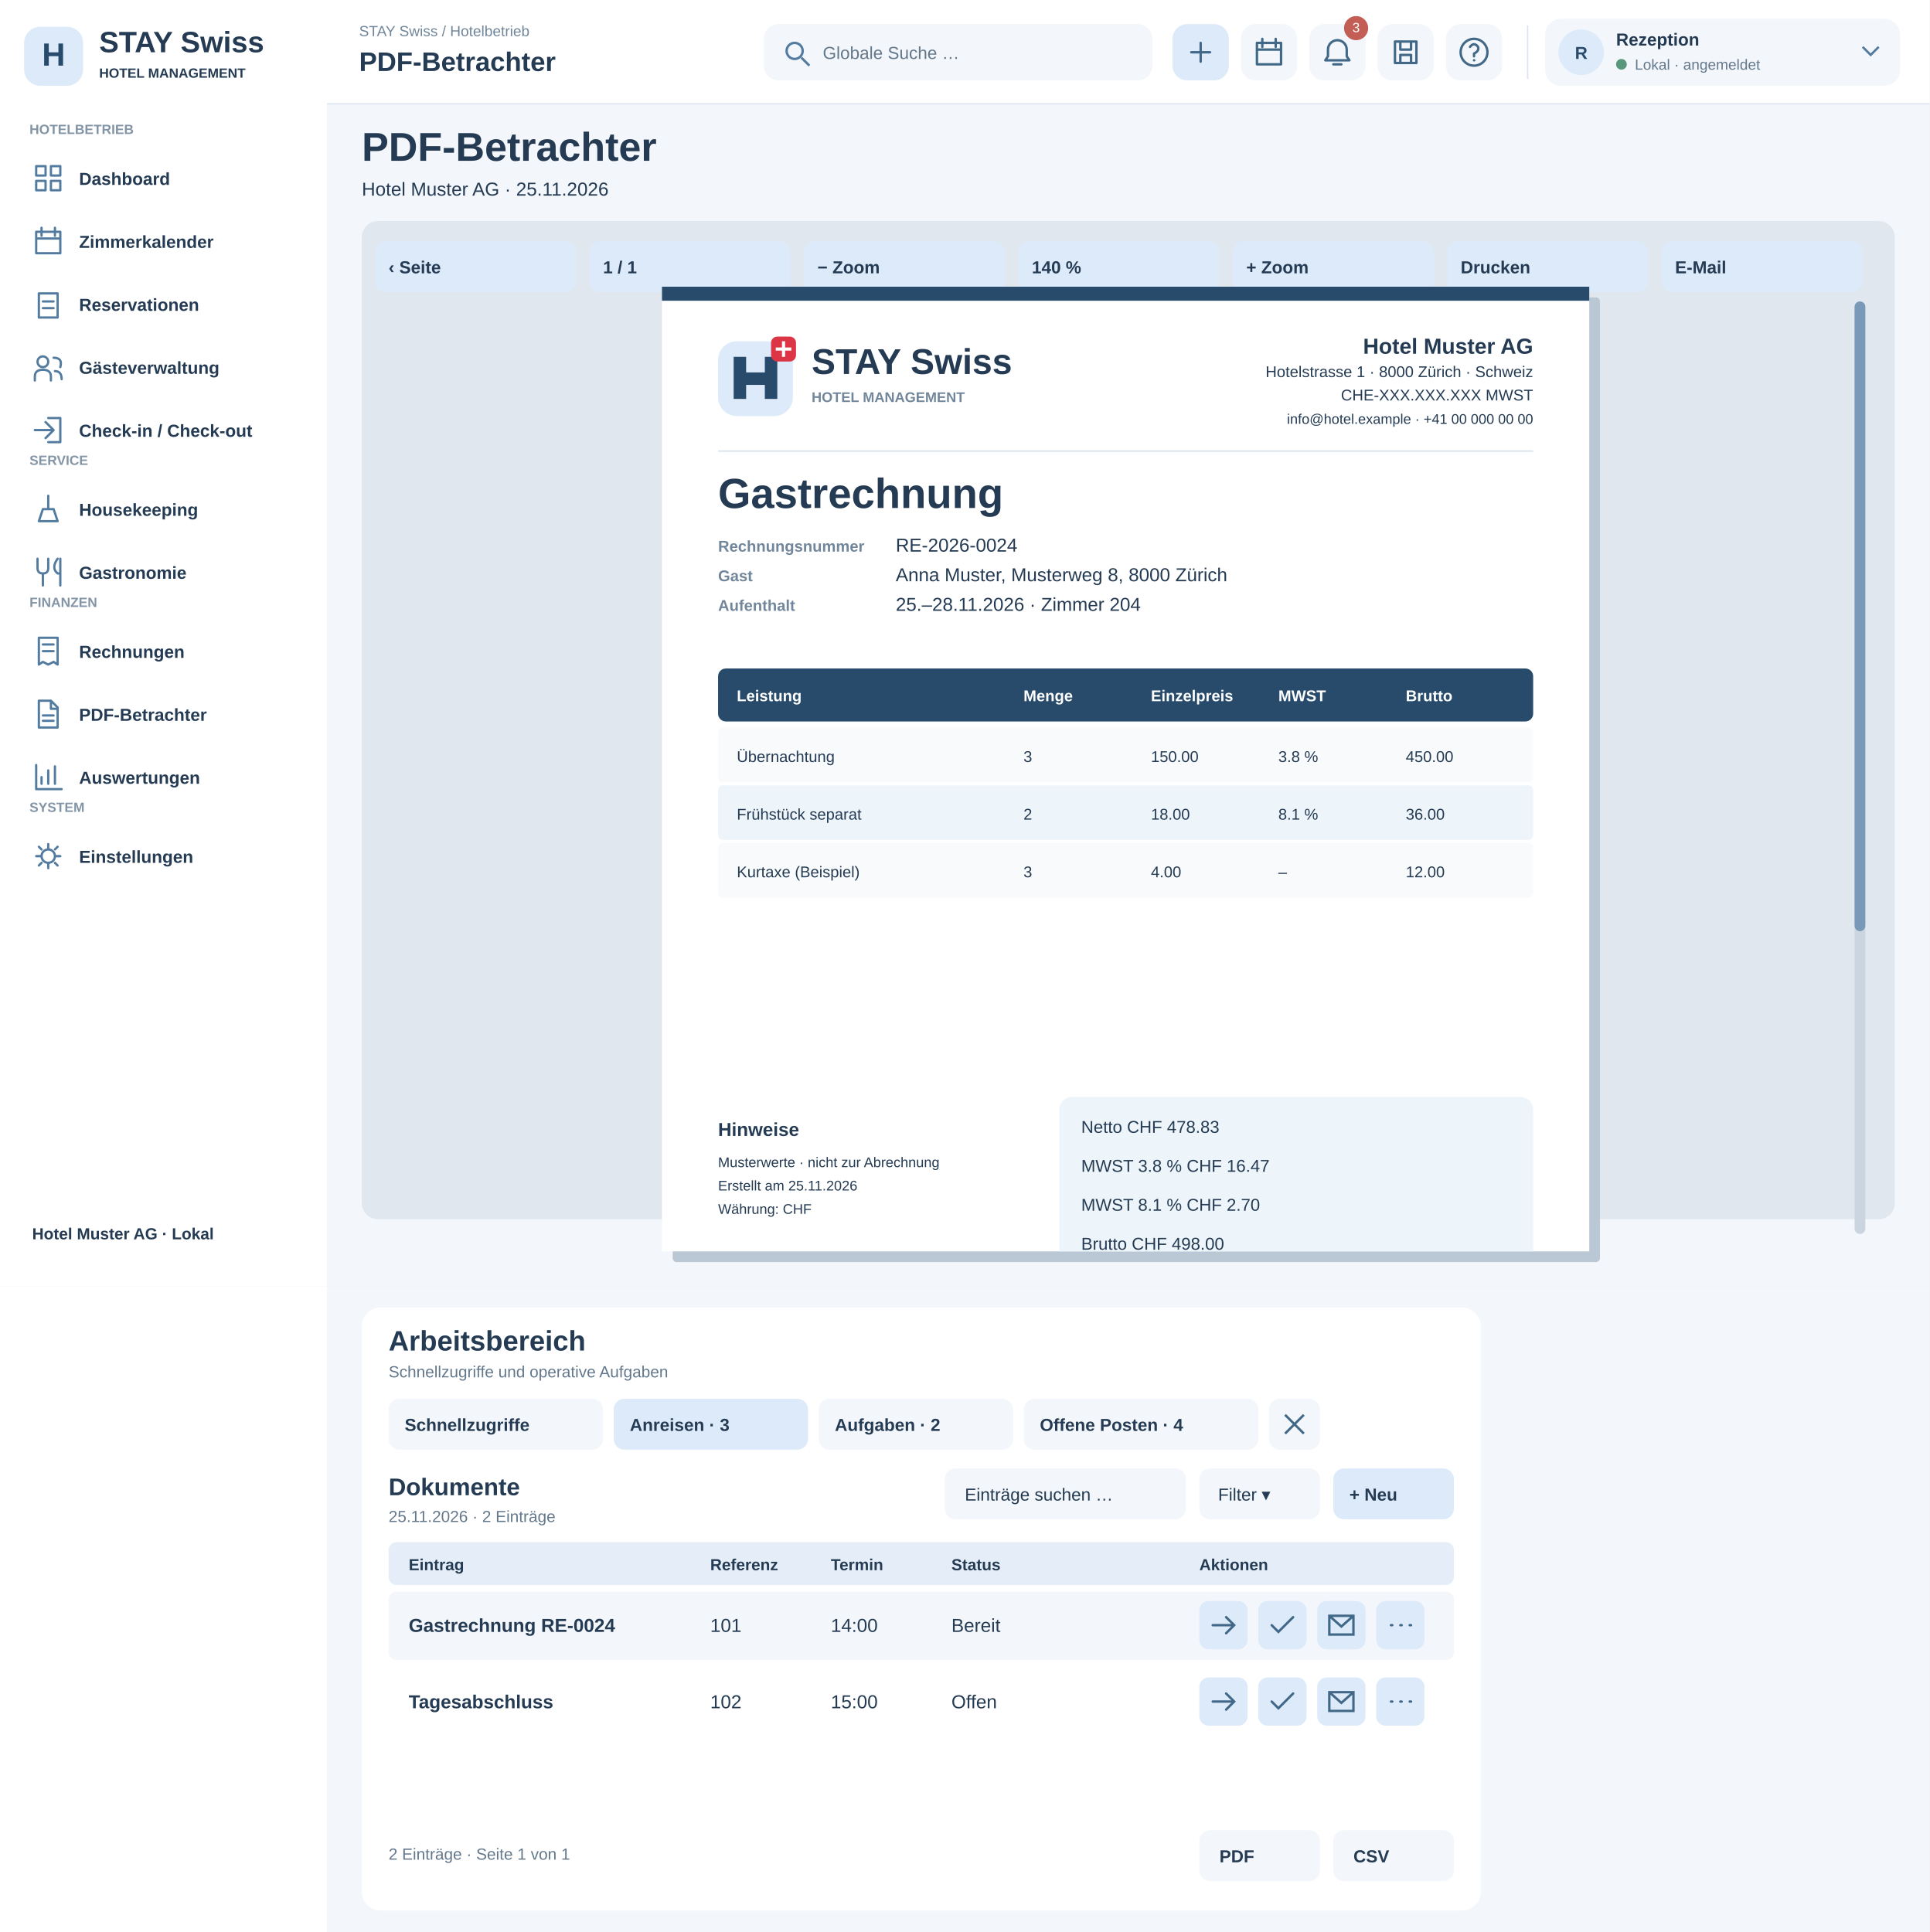
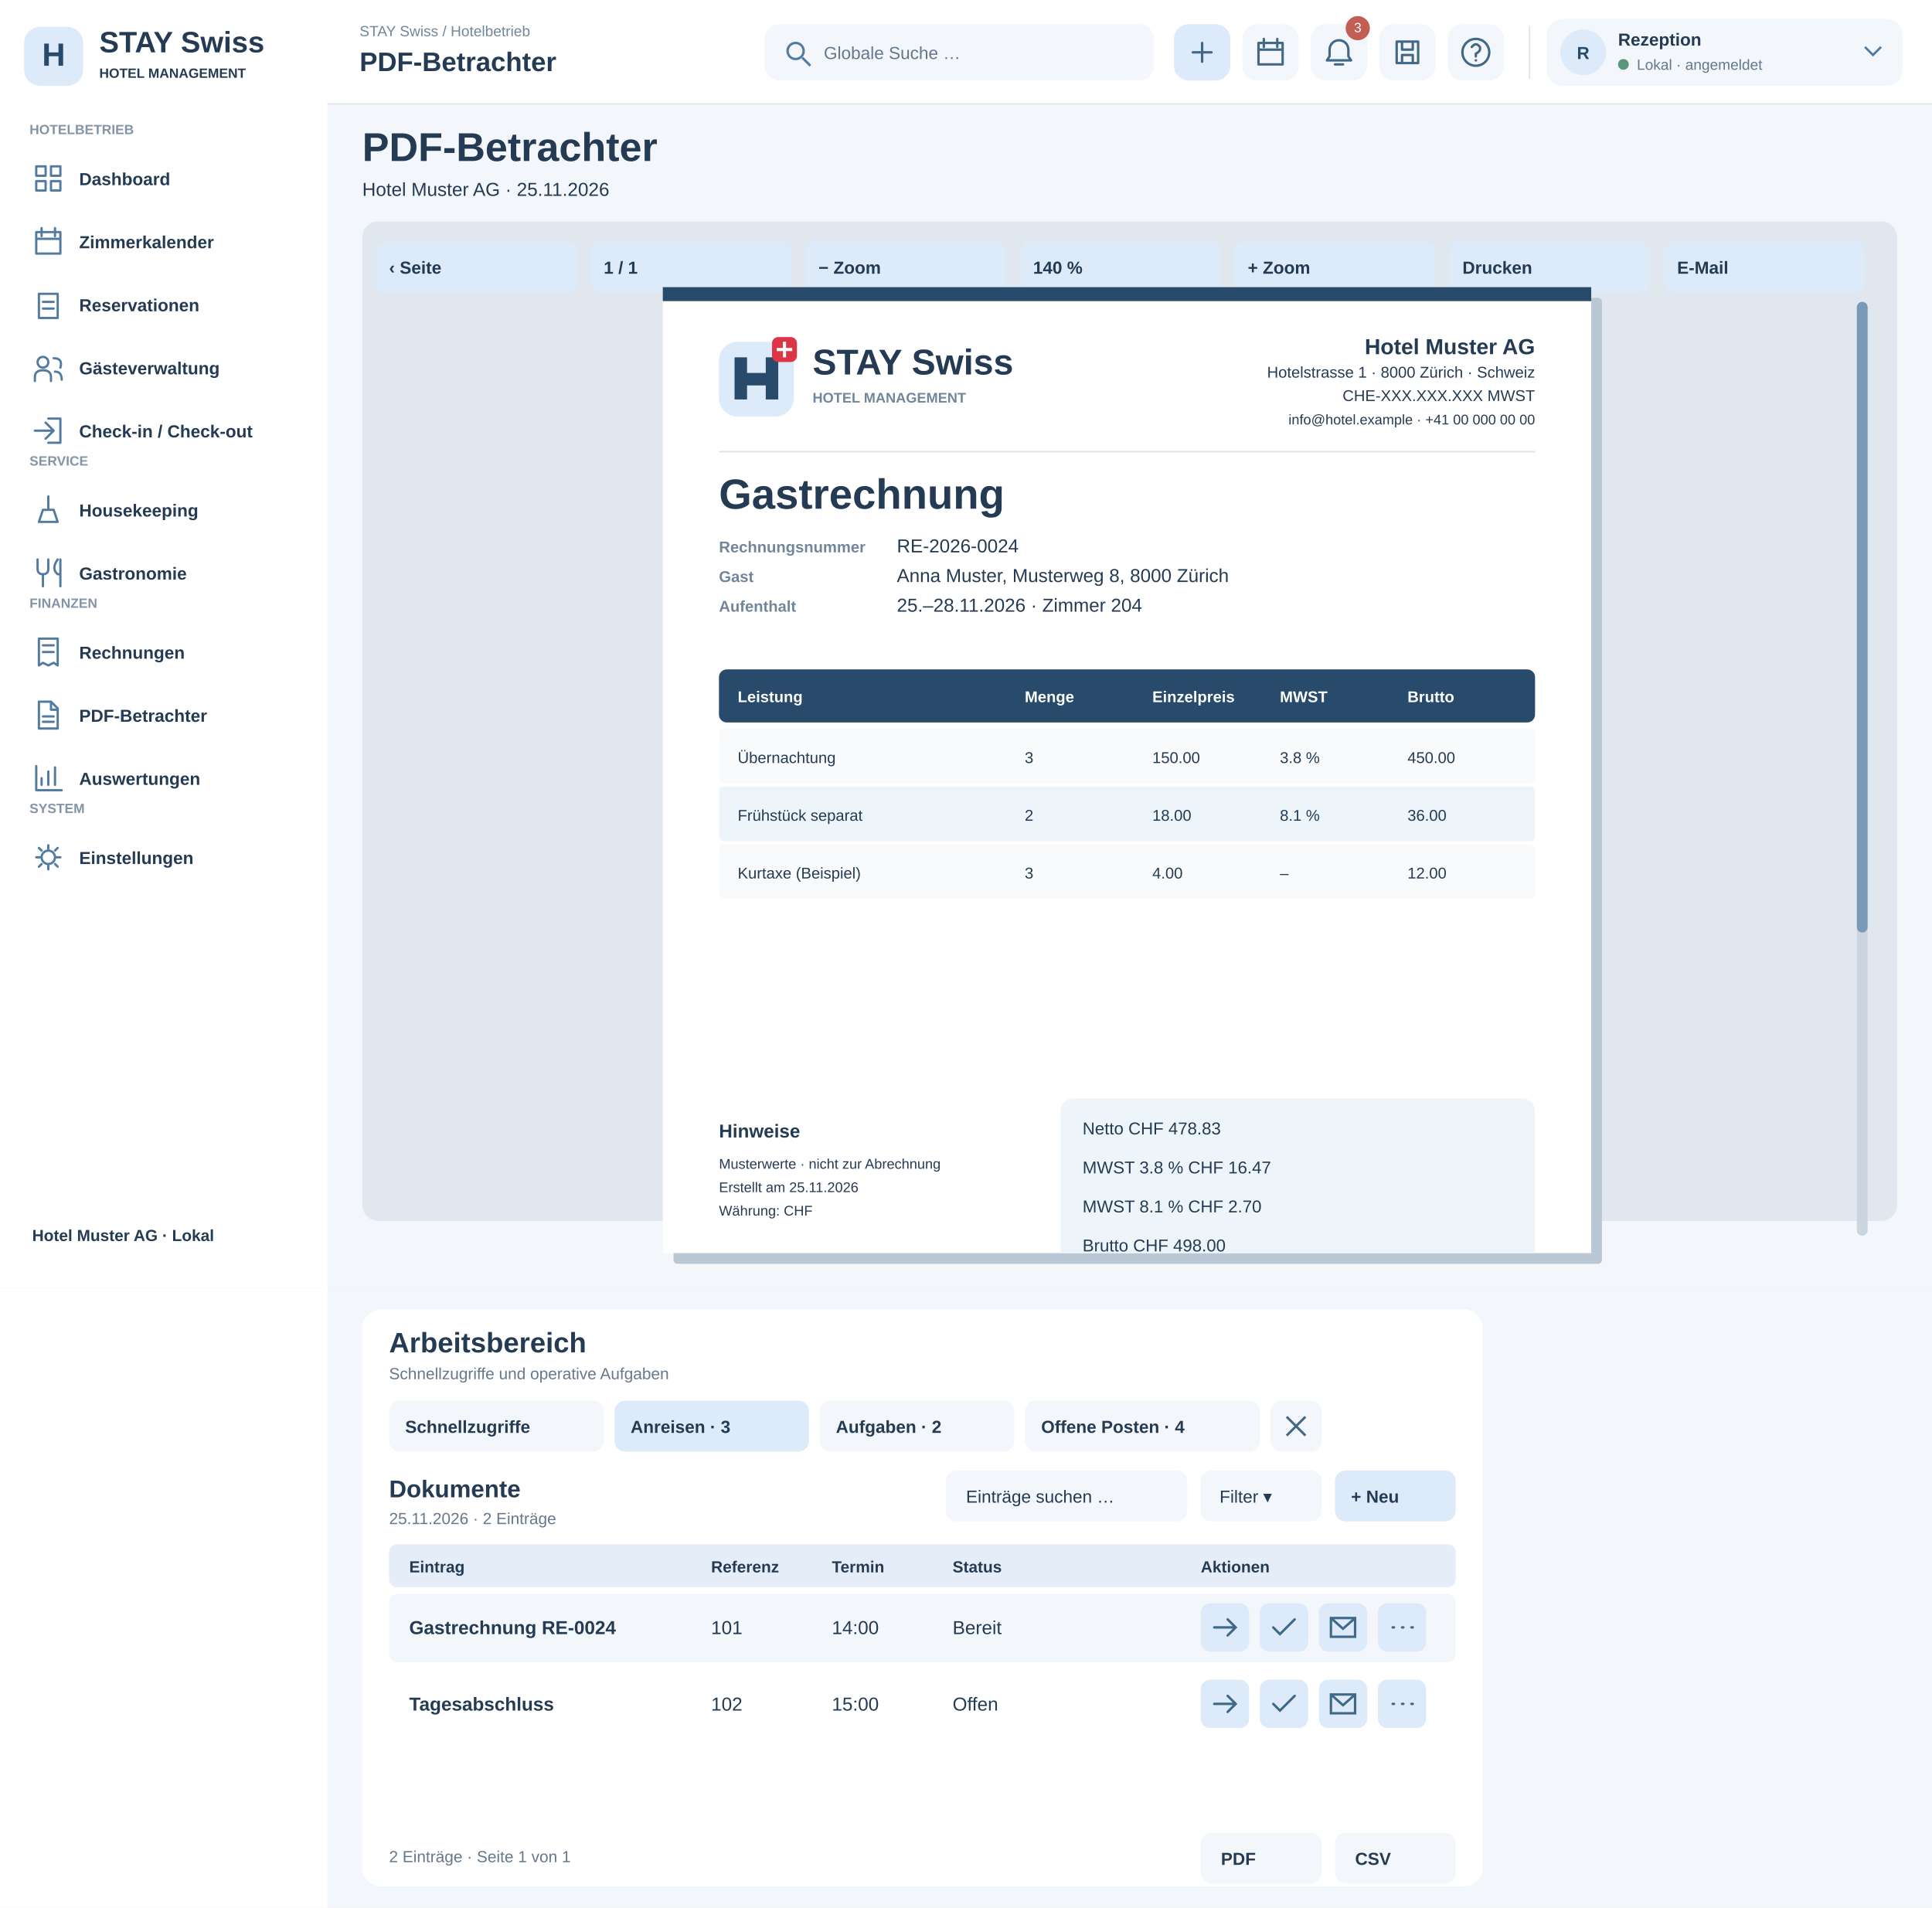
- <svg xmlns="http://www.w3.org/2000/svg" width="1440" height="1442" viewBox="0 0 1440 1442">
+ <svg xmlns="http://www.w3.org/2000/svg" width="1440" height="1422" viewBox="0 0 1440 1422">
  <rect x="0" y="0" width="1440" height="960" fill="#f3f6fa" rx="0" />
  <rect x="0" y="0" width="244" height="960" fill="#fff" rx="0" />
  <rect x="18" y="20" width="44" height="44" fill="#dceafa" rx="12" />
  <text x="40" y="49" font-family="Arial,sans-serif" font-size="24" font-weight="700" fill="#284a6b" text-anchor="middle">H</text>
  <text x="74" y="39" font-family="Arial,sans-serif" font-size="22" font-weight="700" fill="#243b53" text-anchor="start">STAY Swiss</text>
  <text x="74" y="58" font-family="Arial,sans-serif" font-size="10" font-weight="600" fill="#243b53" text-anchor="start">HOTEL MANAGEMENT</text>
  <text x="22" y="100" font-family="Arial,sans-serif" font-size="10" font-weight="700" fill="#8294a5" text-anchor="start">HOTELBETRIEB</text>
  <rect x="12" y="112" width="220" height="42" fill="#fff" rx="9" />
  <g transform="translate(24,121)" fill="none" stroke="#527b9f" stroke-width="1.7" stroke-linecap="round" stroke-linejoin="round">
    <path d="M3 3h7v7H3zM14 3h7v7h-7zM3 14h7v7H3zM14 14h7v7h-7z" />
  </g>
  <text x="59" y="138" font-family="Arial,sans-serif" font-size="13" font-weight="600" fill="#243b53" text-anchor="start">Dashboard</text>
  <rect x="12" y="159" width="220" height="42" fill="#fff" rx="9" />
  <g transform="translate(24,168)" fill="none" stroke="#527b9f" stroke-width="1.7" stroke-linecap="round" stroke-linejoin="round">
    <path d="M3 5h18v16H3zM7 2v6M17 2v6M3 10h18" />
  </g>
  <text x="59" y="185" font-family="Arial,sans-serif" font-size="13" font-weight="600" fill="#243b53" text-anchor="start">Zimmerkalender</text>
  <rect x="12" y="206" width="220" height="42" fill="#fff" rx="9" />
  <g transform="translate(24,215)" fill="none" stroke="#527b9f" stroke-width="1.7" stroke-linecap="round" stroke-linejoin="round">
    <path d="M5 4h14v18H5zM8 10h8M8 15h8" />
  </g>
  <text x="59" y="232" font-family="Arial,sans-serif" font-size="13" font-weight="600" fill="#243b53" text-anchor="start">Reservationen</text>
  <rect x="12" y="253" width="220" height="42" fill="#fff" rx="9" />
  <g transform="translate(24,262)" fill="none" stroke="#527b9f" stroke-width="1.7" stroke-linecap="round" stroke-linejoin="round">
    <path d="M8 12a4 4 0 1 0 0-8a4 4 0 1 0 0 8M2 22v-3q0-5 6-5t6 5v3M16 5q7 0 5 7M17 15q5 0 5 6" />
  </g>
  <text x="59" y="279" font-family="Arial,sans-serif" font-size="13" font-weight="600" fill="#243b53" text-anchor="start">Gästeverwaltung</text>
  <rect x="12" y="300" width="220" height="42" fill="#fff" rx="9" />
  <g transform="translate(24,309)" fill="none" stroke="#527b9f" stroke-width="1.7" stroke-linecap="round" stroke-linejoin="round">
    <path d="M12 3h9v18h-9M2 12h14M10 6l6 6-6 6" />
  </g>
  <text x="59" y="326" font-family="Arial,sans-serif" font-size="13" font-weight="600" fill="#243b53" text-anchor="start">Check-in / Check-out</text>
  <text x="22" y="347" font-family="Arial,sans-serif" font-size="10" font-weight="700" fill="#8294a5" text-anchor="start">SERVICE</text>
  <rect x="12" y="359" width="220" height="42" fill="#fff" rx="9" />
  <g transform="translate(24,368)" fill="none" stroke="#527b9f" stroke-width="1.7" stroke-linecap="round" stroke-linejoin="round">
    <path d="M5 21h14l-3-9H8zM12 12V2" />
  </g>
  <text x="59" y="385" font-family="Arial,sans-serif" font-size="13" font-weight="600" fill="#243b53" text-anchor="start">Housekeeping</text>
  <rect x="12" y="406" width="220" height="42" fill="#fff" rx="9" />
  <g transform="translate(24,415)" fill="none" stroke="#527b9f" stroke-width="1.7" stroke-linecap="round" stroke-linejoin="round">
    <path d="M4 2v7q0 4 4 4t4-4V2M8 13v9M19 2q-5 7 0 11h2M21 2v20" />
  </g>
  <text x="59" y="432" font-family="Arial,sans-serif" font-size="13" font-weight="600" fill="#243b53" text-anchor="start">Gastronomie</text>
  <text x="22" y="453" font-family="Arial,sans-serif" font-size="10" font-weight="700" fill="#8294a5" text-anchor="start">FINANZEN</text>
  <rect x="12" y="465" width="220" height="42" fill="#fff" rx="9" />
  <g transform="translate(24,474)" fill="none" stroke="#527b9f" stroke-width="1.7" stroke-linecap="round" stroke-linejoin="round">
    <path d="M5 2h14v20l-3-2-4 2-4-2-3 2zM8 7h8M8 12h8" />
  </g>
  <text x="59" y="491" font-family="Arial,sans-serif" font-size="13" font-weight="600" fill="#243b53" text-anchor="start">Rechnungen</text>
  <rect x="12" y="512" width="220" height="42" fill="#fff" rx="9" />
  <g transform="translate(24,521)" fill="none" stroke="#527b9f" stroke-width="1.7" stroke-linecap="round" stroke-linejoin="round">
    <path d="M5 2h9l5 5v15H5zM14 2v6h5M8 13h8M8 17h8" />
  </g>
  <text x="59" y="538" font-family="Arial,sans-serif" font-size="13" font-weight="600" fill="#243b53" text-anchor="start">PDF-Betrachter</text>
  <rect x="12" y="559" width="220" height="42" fill="#fff" rx="9" />
  <g transform="translate(24,568)" fill="none" stroke="#527b9f" stroke-width="1.7" stroke-linecap="round" stroke-linejoin="round">
    <path d="M3 3v18h19M7 17v-5M12 17V7M17 17V4" />
  </g>
  <text x="59" y="585" font-family="Arial,sans-serif" font-size="13" font-weight="600" fill="#243b53" text-anchor="start">Auswertungen</text>
  <text x="22" y="606" font-family="Arial,sans-serif" font-size="10" font-weight="700" fill="#8294a5" text-anchor="start">SYSTEM</text>
  <rect x="12" y="618" width="220" height="42" fill="#fff" rx="9" />
  <g transform="translate(24,627)" fill="none" stroke="#527b9f" stroke-width="1.7" stroke-linecap="round" stroke-linejoin="round">
    <path d="M12 3v3M12 18v3M3 12h3M18 12h3M5 5l2 2M17 17l2 2M5 19l2-2M17 7l2-2M12 7a5 5 0 1 0 0 10a5 5 0 1 0 0-10" />
  </g>
  <text x="59" y="644" font-family="Arial,sans-serif" font-size="13" font-weight="600" fill="#243b53" text-anchor="start">Einstellungen</text>
  <text x="24" y="925" font-family="Arial,sans-serif" font-size="12" font-weight="600" fill="#243b53" text-anchor="start">Hotel Muster AG · Lokal</text>
  <text x="270" y="120" font-family="Arial" font-size="30" font-weight="700" fill="#243b53">PDF-Betrachter</text>
  <text x="270" y="146" font-family="Arial" font-size="14" font-weight="400" fill="#243b53">Hotel Muster AG · 25.11.2026</text>
  <rect x="270" y="165" width="1144" height="745" rx="12" fill="#e1e7ee" />
  <rect x="280" y="180" width="150" height="38" rx="8" fill="#dceafa" />
  <text x="290" y="204" font-family="Arial" font-size="13" font-weight="700" fill="#243b53">‹ Seite</text>
  <rect x="440" y="180" width="150" height="38" rx="8" fill="#dceafa" />
  <text x="450" y="204" font-family="Arial" font-size="13" font-weight="700" fill="#243b53">1 / 1</text>
  <rect x="600" y="180" width="150" height="38" rx="8" fill="#dceafa" />
  <text x="610" y="204" font-family="Arial" font-size="13" font-weight="700" fill="#243b53">− Zoom</text>
  <rect x="760" y="180" width="150" height="38" rx="8" fill="#dceafa" />
  <text x="770" y="204" font-family="Arial" font-size="13" font-weight="700" fill="#243b53">140 %</text>
  <rect x="920" y="180" width="150" height="38" rx="8" fill="#dceafa" />
  <text x="930" y="204" font-family="Arial" font-size="13" font-weight="700" fill="#243b53">+ Zoom</text>
  <rect x="1080" y="180" width="150" height="38" rx="8" fill="#dceafa" />
  <text x="1090" y="204" font-family="Arial" font-size="13" font-weight="700" fill="#243b53">Drucken</text>
  <rect x="1240" y="180" width="150" height="38" rx="8" fill="#dceafa" />
  <text x="1250" y="204" font-family="Arial" font-size="13" font-weight="700" fill="#243b53">E-Mail</text>
  <g id="original-invoice">
    <rect x="502" y="222" width="692" height="720" rx="3" fill="#bac8d5" />
    <svg x="494" y="214" width="692" height="720" viewBox="0 0 595 842" preserveAspectRatio="xMidYMin slice">
      <rect x="0" y="0" width="595" height="842" rx="0" fill="#fff" />
      <rect x="0" y="0" width="595" height="9" rx="0" fill="#284a6b" />
      <rect x="36" y="35" width="48" height="48" rx="12" fill="#dceafa" />
      <path d="M46 72V45H54V55H66V45H74V72H66V63H54V72Z" fill="#284a6b" />
      <rect x="70" y="32" width="16" height="16" rx="4" fill="#dc3545" />
      <path d="M78 35v10m-5-5h10" stroke="white" stroke-width="2" />
      <text x="96" y="56" font-family="Arial,sans-serif" font-size="23" font-weight="700" fill="#243b53" text-anchor="start">STAY Swiss</text>
      <text x="96" y="74" font-family="Arial,sans-serif" font-size="9" font-weight="700" fill="#71869a" text-anchor="start">HOTEL MANAGEMENT</text>
      <text x="559" y="43" font-family="Arial,sans-serif" font-size="14" font-weight="700" fill="#243b53" text-anchor="end">Hotel Muster AG</text>
      <text x="559" y="58" font-family="Arial,sans-serif" font-size="10" font-weight="400" fill="#243b53" text-anchor="end">Hotelstrasse 1 · 8000 Zürich · Schweiz</text>
      <text x="559" y="73" font-family="Arial,sans-serif" font-size="10" font-weight="400" fill="#243b53" text-anchor="end">CHE-XXX.XXX.XXX MWST</text>
      <text x="559" y="88" font-family="Arial,sans-serif" font-size="9" font-weight="400" fill="#243b53" text-anchor="end">info@hotel.example · +41 00 000 00 00</text>
      <rect x="36" y="105" width="523" height="1" rx="0" fill="#dce5ee" />
      <text x="36" y="142" font-family="Arial,sans-serif" font-size="27" font-weight="700" fill="#243b53" text-anchor="start">Gastrechnung</text>
      <text x="36" y="170" font-family="Arial,sans-serif" font-size="10" font-weight="700" fill="#71869a" text-anchor="start">Rechnungsnummer</text>
      <text x="150" y="170" font-family="Arial,sans-serif" font-size="12" font-weight="400" fill="#243b53" text-anchor="start">RE-2026-0024</text>
      <text x="36" y="189" font-family="Arial,sans-serif" font-size="10" font-weight="700" fill="#71869a" text-anchor="start">Gast</text>
      <text x="150" y="189" font-family="Arial,sans-serif" font-size="12" font-weight="400" fill="#243b53" text-anchor="start">Anna Muster, Musterweg 8, 8000 Zürich</text>
      <text x="36" y="208" font-family="Arial,sans-serif" font-size="10" font-weight="700" fill="#71869a" text-anchor="start">Aufenthalt</text>
      <text x="150" y="208" font-family="Arial,sans-serif" font-size="12" font-weight="400" fill="#243b53" text-anchor="start">25.–28.11.2026 · Zimmer 204</text>
      <rect x="36" y="245" width="523" height="34" rx="5" fill="#284a6b" />
      <text x="48" y="266" font-family="Arial,sans-serif" font-size="10" font-weight="700" fill="#fff" text-anchor="start">Leistung</text>
      <text x="231.96" y="266" font-family="Arial,sans-serif" font-size="10" font-weight="700" fill="#fff" text-anchor="start">Menge</text>
      <text x="313.72" y="266" font-family="Arial,sans-serif" font-size="10" font-weight="700" fill="#fff" text-anchor="start">Einzelpreis</text>
      <text x="395.48" y="266" font-family="Arial,sans-serif" font-size="10" font-weight="700" fill="#fff" text-anchor="start">MWST</text>
      <text x="477.24" y="266" font-family="Arial,sans-serif" font-size="10" font-weight="700" fill="#fff" text-anchor="start">Brutto</text>
      <rect x="36" y="283" width="523" height="35" rx="3" fill="#f8fafc" />
      <text x="48" y="305" font-family="Arial,sans-serif" font-size="10" font-weight="400" fill="#243b53" text-anchor="start">Übernachtung</text>
      <text x="231.96" y="305" font-family="Arial,sans-serif" font-size="10" font-weight="400" fill="#243b53" text-anchor="start">3</text>
      <text x="313.72" y="305" font-family="Arial,sans-serif" font-size="10" font-weight="400" fill="#243b53" text-anchor="start">150.00</text>
      <text x="395.48" y="305" font-family="Arial,sans-serif" font-size="10" font-weight="400" fill="#243b53" text-anchor="start">3.8 %</text>
      <text x="477.24" y="305" font-family="Arial,sans-serif" font-size="10" font-weight="400" fill="#243b53" text-anchor="start">450.00</text>
      <rect x="36" y="320" width="523" height="35" rx="3" fill="#edf4fa" />
      <text x="48" y="342" font-family="Arial,sans-serif" font-size="10" font-weight="400" fill="#243b53" text-anchor="start">Frühstück separat</text>
      <text x="231.96" y="342" font-family="Arial,sans-serif" font-size="10" font-weight="400" fill="#243b53" text-anchor="start">2</text>
      <text x="313.72" y="342" font-family="Arial,sans-serif" font-size="10" font-weight="400" fill="#243b53" text-anchor="start">18.00</text>
      <text x="395.48" y="342" font-family="Arial,sans-serif" font-size="10" font-weight="400" fill="#243b53" text-anchor="start">8.1 %</text>
      <text x="477.24" y="342" font-family="Arial,sans-serif" font-size="10" font-weight="400" fill="#243b53" text-anchor="start">36.00</text>
      <rect x="36" y="357" width="523" height="35" rx="3" fill="#f8fafc" />
      <text x="48" y="379" font-family="Arial,sans-serif" font-size="10" font-weight="400" fill="#243b53" text-anchor="start">Kurtaxe (Beispiel)</text>
      <text x="231.96" y="379" font-family="Arial,sans-serif" font-size="10" font-weight="400" fill="#243b53" text-anchor="start">3</text>
      <text x="313.72" y="379" font-family="Arial,sans-serif" font-size="10" font-weight="400" fill="#243b53" text-anchor="start">4.00</text>
      <text x="395.48" y="379" font-family="Arial,sans-serif" font-size="10" font-weight="400" fill="#243b53" text-anchor="start">–</text>
      <text x="477.24" y="379" font-family="Arial,sans-serif" font-size="10" font-weight="400" fill="#243b53" text-anchor="start">12.00</text>
      <rect x="255" y="520" width="304" height="168" rx="8" fill="#edf4fa" />
      <text x="269" y="543" font-family="Arial,sans-serif" font-size="11" font-weight="400" fill="#243b53" text-anchor="start">Netto CHF 478.83</text>
      <text x="269" y="568" font-family="Arial,sans-serif" font-size="11" font-weight="400" fill="#243b53" text-anchor="start">MWST 3.8 % CHF 16.47</text>
      <text x="269" y="593" font-family="Arial,sans-serif" font-size="11" font-weight="400" fill="#243b53" text-anchor="start">MWST 8.1 % CHF 2.70</text>
      <text x="269" y="618" font-family="Arial,sans-serif" font-size="11" font-weight="400" fill="#243b53" text-anchor="start">Brutto CHF 498.00</text>
      <text x="269" y="643" font-family="Arial,sans-serif" font-size="11" font-weight="400" fill="#243b53" text-anchor="start">Bezahlt CHF 100.00</text>
      <text x="269" y="668" font-family="Arial,sans-serif" font-size="14" font-weight="700" fill="#243b53" text-anchor="start">Offen CHF 398.00</text>
      <text x="36" y="545" font-family="Arial,sans-serif" font-size="12" font-weight="700" fill="#243b53" text-anchor="start">Hinweise</text>
      <text x="36" y="565" font-family="Arial,sans-serif" font-size="9" font-weight="400" fill="#243b53" text-anchor="start">Musterwerte · nicht zur Abrechnung</text>
      <text x="36" y="580" font-family="Arial,sans-serif" font-size="9" font-weight="400" fill="#243b53" text-anchor="start">Erstellt am 25.11.2026</text>
      <text x="36" y="595" font-family="Arial,sans-serif" font-size="9" font-weight="400" fill="#243b53" text-anchor="start">Währung: CHF</text>
      <rect x="36" y="755" width="523" height="1" rx="0" fill="#dce5ee" />
      <text x="36" y="775" font-family="Arial,sans-serif" font-size="10" font-weight="700" fill="#243b53" text-anchor="start">Hotel Muster AG · STAY Swiss</text>
      <text x="36" y="792" font-family="Arial,sans-serif" font-size="9" font-weight="400" fill="#243b53" text-anchor="start">Vertraulich · Beispieldokument</text>
      <text x="559" y="792" font-family="Arial,sans-serif" font-size="9" font-weight="400" fill="#243b53" text-anchor="end">Seite 1 / 1</text>
    </svg>
    <g>
      <rect x="1384" y="225" width="8" height="696" rx="4" fill="#cbd5df" />
      <rect x="1384" y="225" width="8" height="470" rx="4" fill="#7899b8" />
    </g>
  </g>
  <g id="premium-header">
    <style>.header-action:hover rect,.header-action:focus rect{fill:#c5dff4}.header-action{cursor:pointer}.header-action:focus{outline:none}</style>
    <rect x="244" y="0" width="1196" height="78" fill="#fff" />
    <path d="M244 77.5H1440" stroke="#dce5ee" />
    <text x="268" y="27" font-family="Arial" font-size="11" fill="#71869a">STAY Swiss / Hotelbetrieb</text>
    <text x="268" y="53" font-family="Arial" font-size="20" font-weight="700" fill="#243b53">PDF-Betrachter</text>
    <g class="header-action" tabindex="0" aria-label="Globale Suche">
      <rect x="570" y="18" width="290" height="42" rx="11" fill="#f3f6fa" />
      <g transform="translate(584,29)" stroke="#527b9f" fill="none" stroke-width="1.8">
        <circle cx="9" cy="9" r="6" />
        <path d="M14 14l6 6" />
      </g>
      <text x="614" y="44" font-family="Arial" font-size="13" fill="#64788c">Globale Suche …</text>
    </g>
    <g class="header-action" tabindex="0" aria-label="Neue Reservation">
      <rect x="875" y="18" width="42" height="42" rx="11" fill="#dceafa" />
      <g transform="translate(884,27)" stroke="#416887" fill="none" stroke-width="1.8" stroke-linecap="round" stroke-linejoin="round">
        <path d="M12 5v14M5 12h14" />
      </g>
    </g>
    <g class="header-action" tabindex="0" aria-label="Tageskalender">
      <rect x="926" y="18" width="42" height="42" rx="11" fill="#f3f6fa" />
      <g transform="translate(935,27)" stroke="#416887" fill="none" stroke-width="1.8" stroke-linecap="round" stroke-linejoin="round">
        <path d="M3 5h18v16H3zM7 2v6M17 2v6M3 10h18" />
      </g>
    </g>
    <g class="header-action" tabindex="0" aria-label="Benachrichtigungen">
      <rect x="977" y="18" width="42" height="42" rx="11" fill="#f3f6fa" />
      <g transform="translate(986,27)" stroke="#416887" fill="none" stroke-width="1.8" stroke-linecap="round" stroke-linejoin="round">
        <path d="M12 3a7 7 0 0 0-7 7v5l-2 3h18l-2-3v-5a7 7 0 0 0-7-7M9 21h6" />
      </g>
      <circle cx="1012" cy="21" r="9" fill="#c35e55" />
      <text x="1012" y="24" font-family="Arial" font-size="10" text-anchor="middle" fill="#fff">3</text>
    </g>
    <g class="header-action" tabindex="0" aria-label="Datensicherung">
      <rect x="1028" y="18" width="42" height="42" rx="11" fill="#f3f6fa" />
      <g transform="translate(1037,27)" stroke="#416887" fill="none" stroke-width="1.8" stroke-linecap="round" stroke-linejoin="round">
        <path d="M4 4h16v16H4zM8 4v6h8V4M8 20v-6h8v6" />
      </g>
    </g>
    <g class="header-action" tabindex="0" aria-label="Hilfe">
      <rect x="1079" y="18" width="42" height="42" rx="11" fill="#f3f6fa" />
      <g transform="translate(1088,27)" stroke="#416887" fill="none" stroke-width="1.8" stroke-linecap="round" stroke-linejoin="round">
        <path d="M12 2a10 10 0 1 0 0 20a10 10 0 1 0 0-20M9 8q3-4 6 0q1 3-3 5v2M12 18h.1" />
      </g>
    </g>
    <path d="M1140 19v40" stroke="#dce5ee" />
    <g class="header-action" tabindex="0" aria-label="Benutzerprofil und Abmelden">
      <rect x="1153" y="14" width="265" height="50" rx="12" fill="#f3f6fa" />
      <circle cx="1180" cy="39" r="17" fill="#dceafa" />
      <text x="1180" y="44" text-anchor="middle" font-family="Arial" font-size="13" font-weight="700" fill="#284a6b">R</text>
      <text x="1206" y="34" font-family="Arial" font-size="13" font-weight="700" fill="#243b53">Rezeption</text>
      <circle cx="1210" cy="48" r="4" fill="#58977b" />
      <text x="1220" y="52" font-family="Arial" font-size="11" fill="#64788c">Lokal · angemeldet</text>
      <path d="M1390 35l6 6 6-6" fill="none" stroke="#527b9f" stroke-width="1.7" />
    </g>
  </g>
-   <rect x="0" y="960" width="1440" height="482" fill="#f3f6fa" />
-   <rect x="0" y="960" width="244" height="482" fill="#fff" />
+   <rect x="0" y="960" width="1440" height="462" fill="#f3f6fa" />
+   <rect x="0" y="960" width="244" height="462" fill="#fff" />
  <g transform="translate(165,236)">
-     <rect x="105" y="740" width="835" height="450" rx="14" fill="#fff" />
+     <rect x="105" y="740" width="835" height="430" rx="14" fill="#fff" />
    <text x="125" y="772" font-family="Arial" font-size="21" font-weight="700" fill="#243b53">Arbeitsbereich</text>
    <text x="125" y="792" font-family="Arial" font-size="12" font-weight="400" fill="#64788c">Schnellzugriffe und operative Aufgaben</text>
    <g tabindex="0">
      <rect x="125" y="808" width="160" height="38" rx="8" fill="#f3f6fa" />
      <text x="137" y="832" font-family="Arial" font-size="13" font-weight="700" fill="#243b53">Schnellzugriffe</text>
    </g>
    <g tabindex="0">
      <rect x="293" y="808" width="145" height="38" rx="8" fill="#dceafa" />
      <text x="305" y="832" font-family="Arial" font-size="13" font-weight="700" fill="#243b53">Anreisen · 3</text>
    </g>
    <g tabindex="0">
      <rect x="446" y="808" width="145" height="38" rx="8" fill="#f3f6fa" />
      <text x="458" y="832" font-family="Arial" font-size="13" font-weight="700" fill="#243b53">Aufgaben · 2</text>
    </g>
    <g tabindex="0">
      <rect x="599" y="808" width="175" height="38" rx="8" fill="#f3f6fa" />
      <text x="611" y="832" font-family="Arial" font-size="13" font-weight="700" fill="#243b53">Offene Posten · 4</text>
    </g>
    <g>
      <rect x="782" y="808" width="38" height="38" rx="8" fill="#f3f6fa" />
      <path d="M794 820l14 14m0-14l-14 14" stroke="#416887" stroke-width="1.8" />
    </g>
    <text x="125" y="880" font-family="Arial" font-size="18" font-weight="700" fill="#243b53">Dokumente</text>
    <text x="125" y="900" font-family="Arial" font-size="12" font-weight="400" fill="#64788c">25.11.2026 · 2 Einträge</text>
    <rect x="540" y="860" width="180" height="38" rx="8" fill="#f3f6fa" />
    <text x="555" y="884" font-family="Arial" font-size="13" font-weight="400" fill="#243b53">Einträge suchen …</text>
    <rect x="730" y="860" width="90" height="38" rx="8" fill="#f3f6fa" />
    <text x="744" y="884" font-family="Arial" font-size="13" font-weight="400" fill="#243b53">Filter ▾</text>
    <rect x="830" y="860" width="90" height="38" rx="8" fill="#dceafa" />
    <text x="842" y="884" font-family="Arial" font-size="13" font-weight="700" fill="#243b53">+ Neu</text>
    <rect x="125" y="915" width="795" height="32" rx="6" fill="#e5eef8" />
    <text x="140" y="936" font-family="Arial" font-size="12" font-weight="700" fill="#243b53">Eintrag</text>
    <text x="365" y="936" font-family="Arial" font-size="12" font-weight="700" fill="#243b53">Referenz</text>
    <text x="455" y="936" font-family="Arial" font-size="12" font-weight="700" fill="#243b53">Termin</text>
    <text x="545" y="936" font-family="Arial" font-size="12" font-weight="700" fill="#243b53">Status</text>
    <text x="730" y="936" font-family="Arial" font-size="12" font-weight="700" fill="#243b53">Aktionen</text>
    <rect x="125" y="952" width="795" height="51" rx="6" fill="#f3f6fa" />
    <text x="140" y="982" font-family="Arial" font-size="14" font-weight="700" fill="#243b53">Gastrechnung RE-0024</text>
    <text x="365" y="982" font-family="Arial" font-size="14" font-weight="400" fill="#243b53">101</text>
    <text x="455" y="982" font-family="Arial" font-size="14" font-weight="400" fill="#243b53">14:00</text>
    <text x="545" y="982" font-family="Arial" font-size="14" font-weight="400" fill="#243b53">Bereit</text>
    <g tabindex="0">
      <rect x="730" y="959" width="36" height="36" rx="7" fill="#dceafa" />
      <g transform="translate(736,965)" stroke="#416887" stroke-width="1.8" stroke-linecap="round" fill="none">
        <path d="M4 12h16M14 6l6 6-6 6" />
      </g>
    </g>
    <g tabindex="0">
      <rect x="774" y="959" width="36" height="36" rx="7" fill="#dceafa" />
      <g transform="translate(780,965)" stroke="#416887" stroke-width="1.8" stroke-linecap="round" fill="none">
        <path d="M4 12l5 5L20 6" />
      </g>
    </g>
    <g tabindex="0">
      <rect x="818" y="959" width="36" height="36" rx="7" fill="#dceafa" />
      <g transform="translate(824,965)" stroke="#416887" stroke-width="1.8" stroke-linecap="round" fill="none">
        <path d="M3 5h18v14H3zM3 5l9 8 9-8" />
      </g>
    </g>
    <g tabindex="0">
      <rect x="862" y="959" width="36" height="36" rx="7" fill="#dceafa" />
      <g transform="translate(868,965)" stroke="#416887" stroke-width="1.8" stroke-linecap="round" fill="none">
        <path d="M5 12h1M12 12h1M19 12h1" />
      </g>
    </g>
    <rect x="125" y="1009" width="795" height="51" rx="6" fill="#fff" />
    <text x="140" y="1039" font-family="Arial" font-size="14" font-weight="700" fill="#243b53">Tagesabschluss</text>
    <text x="365" y="1039" font-family="Arial" font-size="14" font-weight="400" fill="#243b53">102</text>
    <text x="455" y="1039" font-family="Arial" font-size="14" font-weight="400" fill="#243b53">15:00</text>
    <text x="545" y="1039" font-family="Arial" font-size="14" font-weight="400" fill="#243b53">Offen</text>
    <g tabindex="0">
      <rect x="730" y="1016" width="36" height="36" rx="7" fill="#dceafa" />
      <g transform="translate(736,1022)" stroke="#416887" stroke-width="1.8" stroke-linecap="round" fill="none">
        <path d="M4 12h16M14 6l6 6-6 6" />
      </g>
    </g>
    <g tabindex="0">
      <rect x="774" y="1016" width="36" height="36" rx="7" fill="#dceafa" />
      <g transform="translate(780,1022)" stroke="#416887" stroke-width="1.8" stroke-linecap="round" fill="none">
        <path d="M4 12l5 5L20 6" />
      </g>
    </g>
    <g tabindex="0">
      <rect x="818" y="1016" width="36" height="36" rx="7" fill="#dceafa" />
      <g transform="translate(824,1022)" stroke="#416887" stroke-width="1.8" stroke-linecap="round" fill="none">
        <path d="M3 5h18v14H3zM3 5l9 8 9-8" />
      </g>
    </g>
    <g tabindex="0">
      <rect x="862" y="1016" width="36" height="36" rx="7" fill="#dceafa" />
      <g transform="translate(868,1022)" stroke="#416887" stroke-width="1.8" stroke-linecap="round" fill="none">
        <path d="M5 12h1M12 12h1M19 12h1" />
      </g>
    </g>
    <text x="125" y="1152" font-family="Arial" font-size="12" font-weight="400" fill="#64788c">2 Einträge · Seite 1 von 1</text>
    <rect x="730" y="1130" width="90" height="38" rx="8" fill="#f3f6fa" />
    <text x="745" y="1154" font-family="Arial" font-size="13" font-weight="700" fill="#243b53">PDF</text>
    <rect x="830" y="1130" width="90" height="38" rx="8" fill="#f3f6fa" />
    <text x="845" y="1154" font-family="Arial" font-size="13" font-weight="700" fill="#243b53">CSV</text>
  </g>
</svg>
